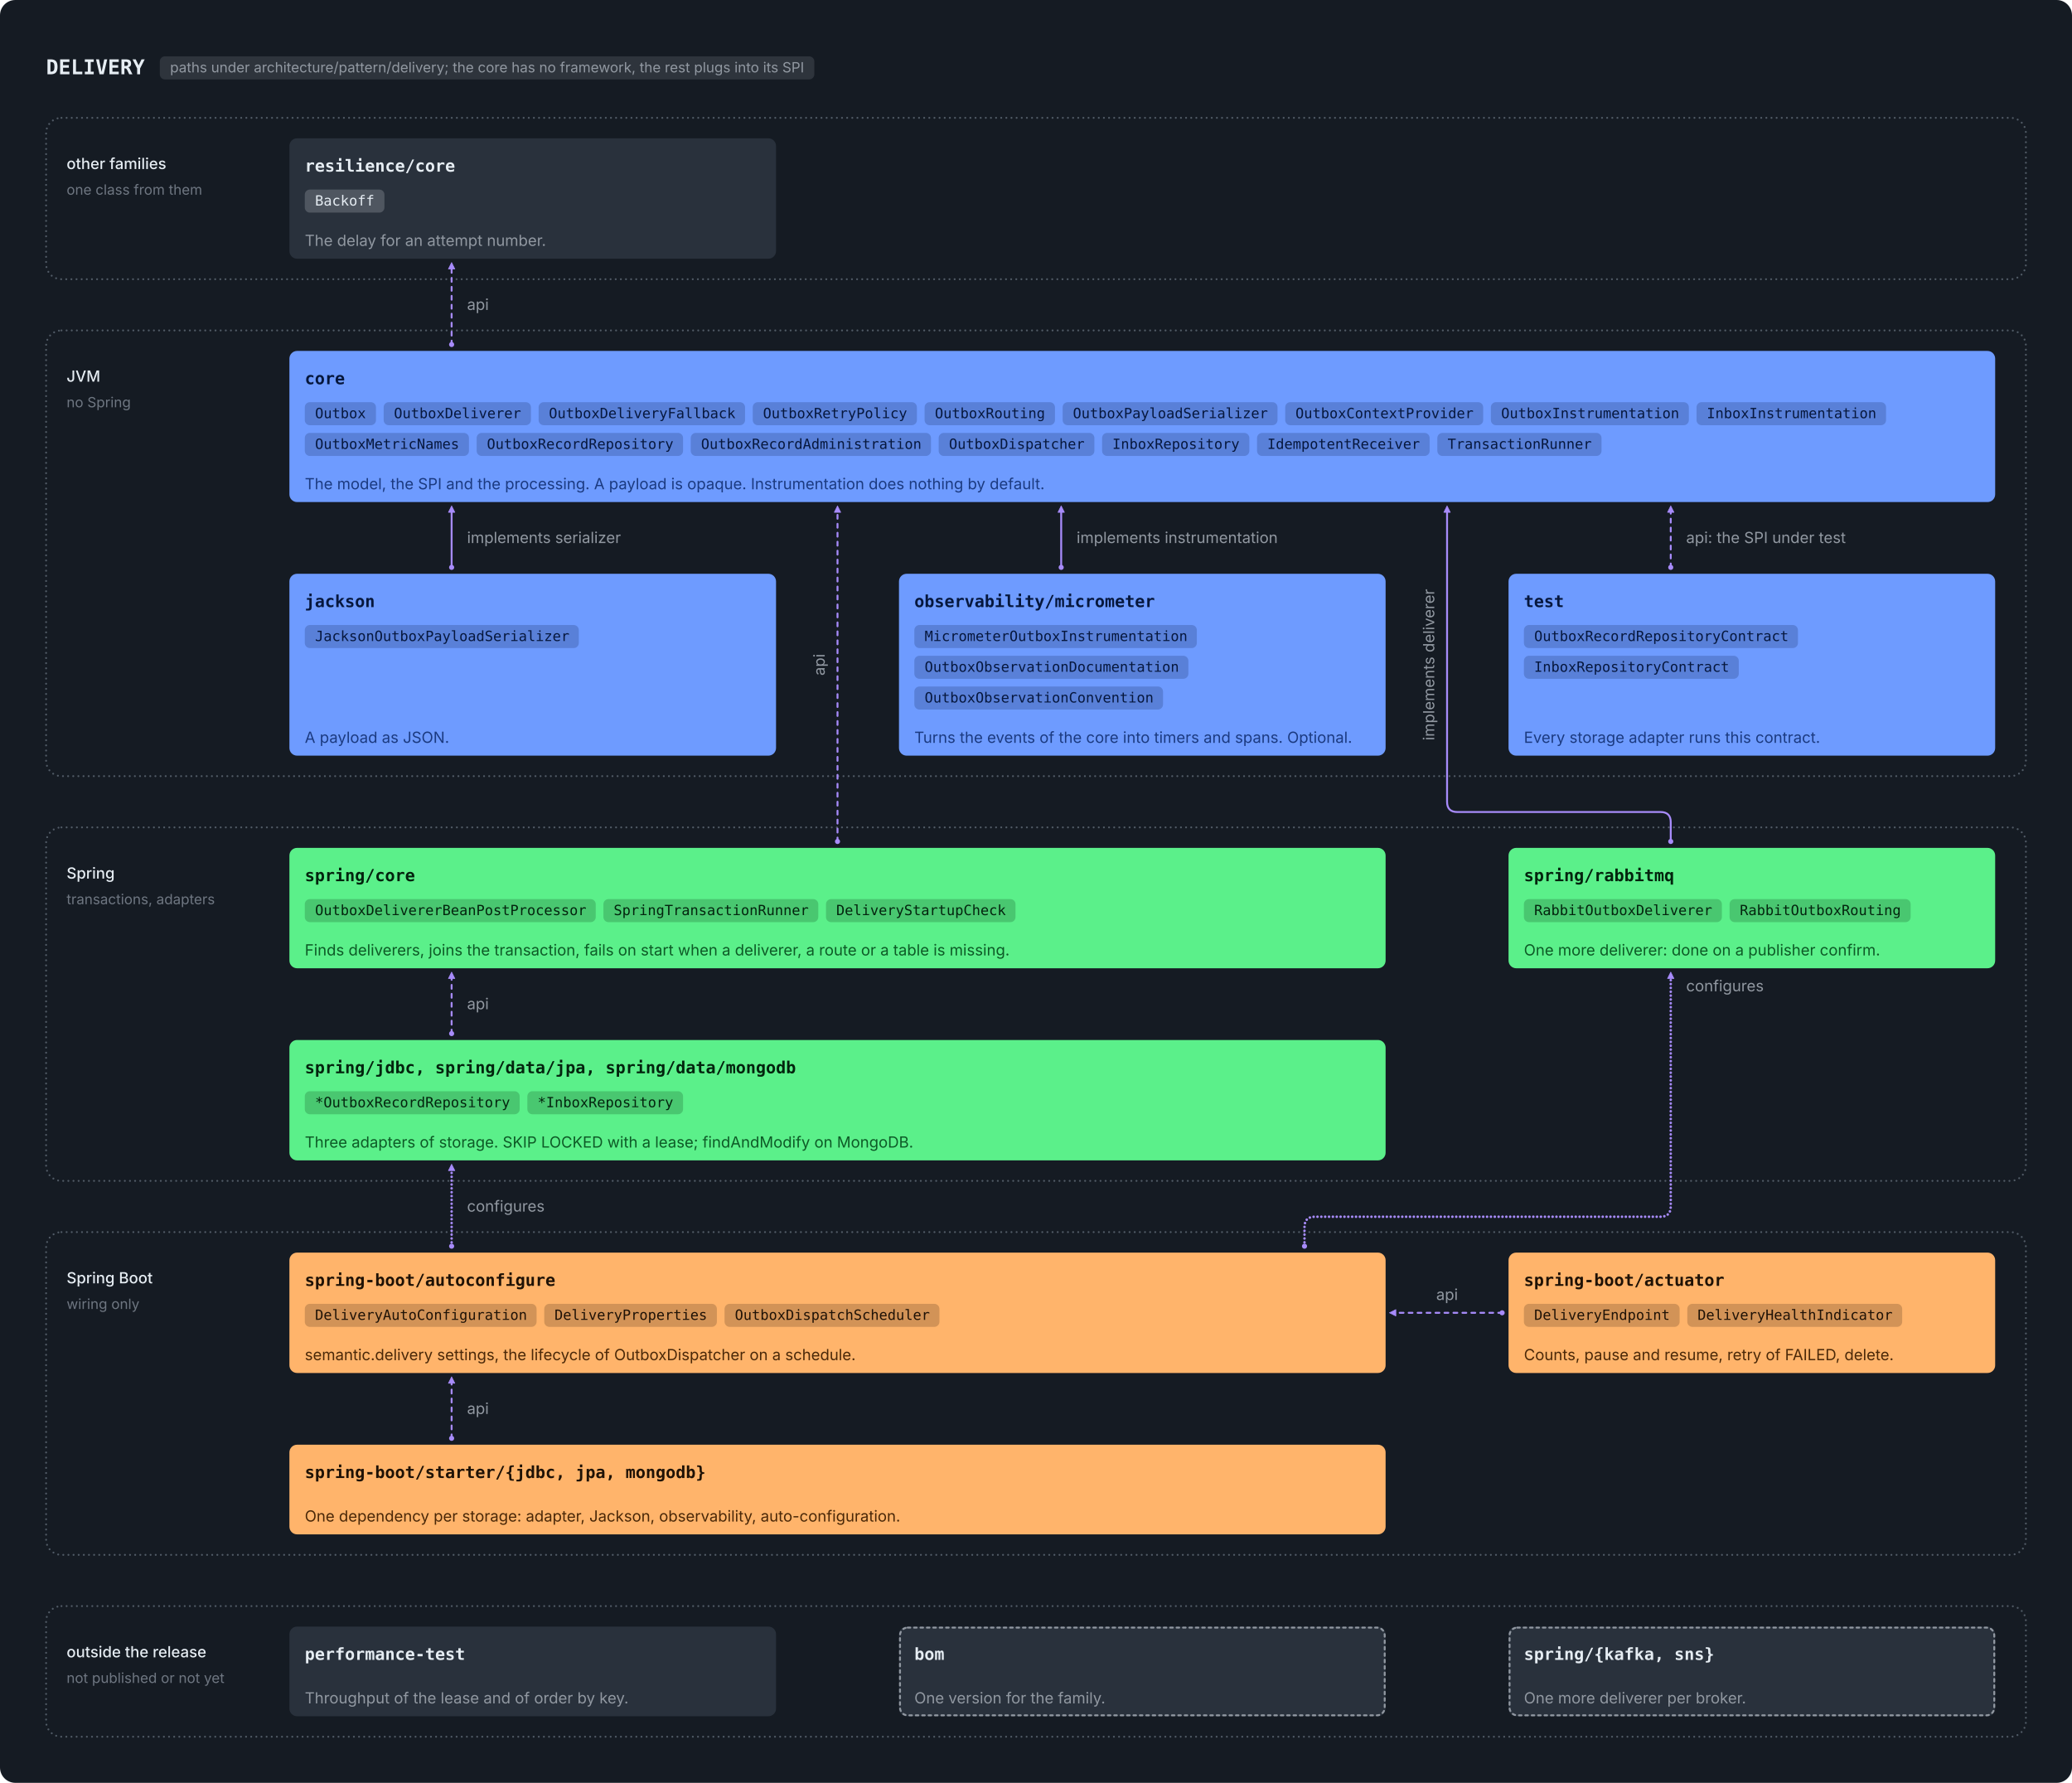
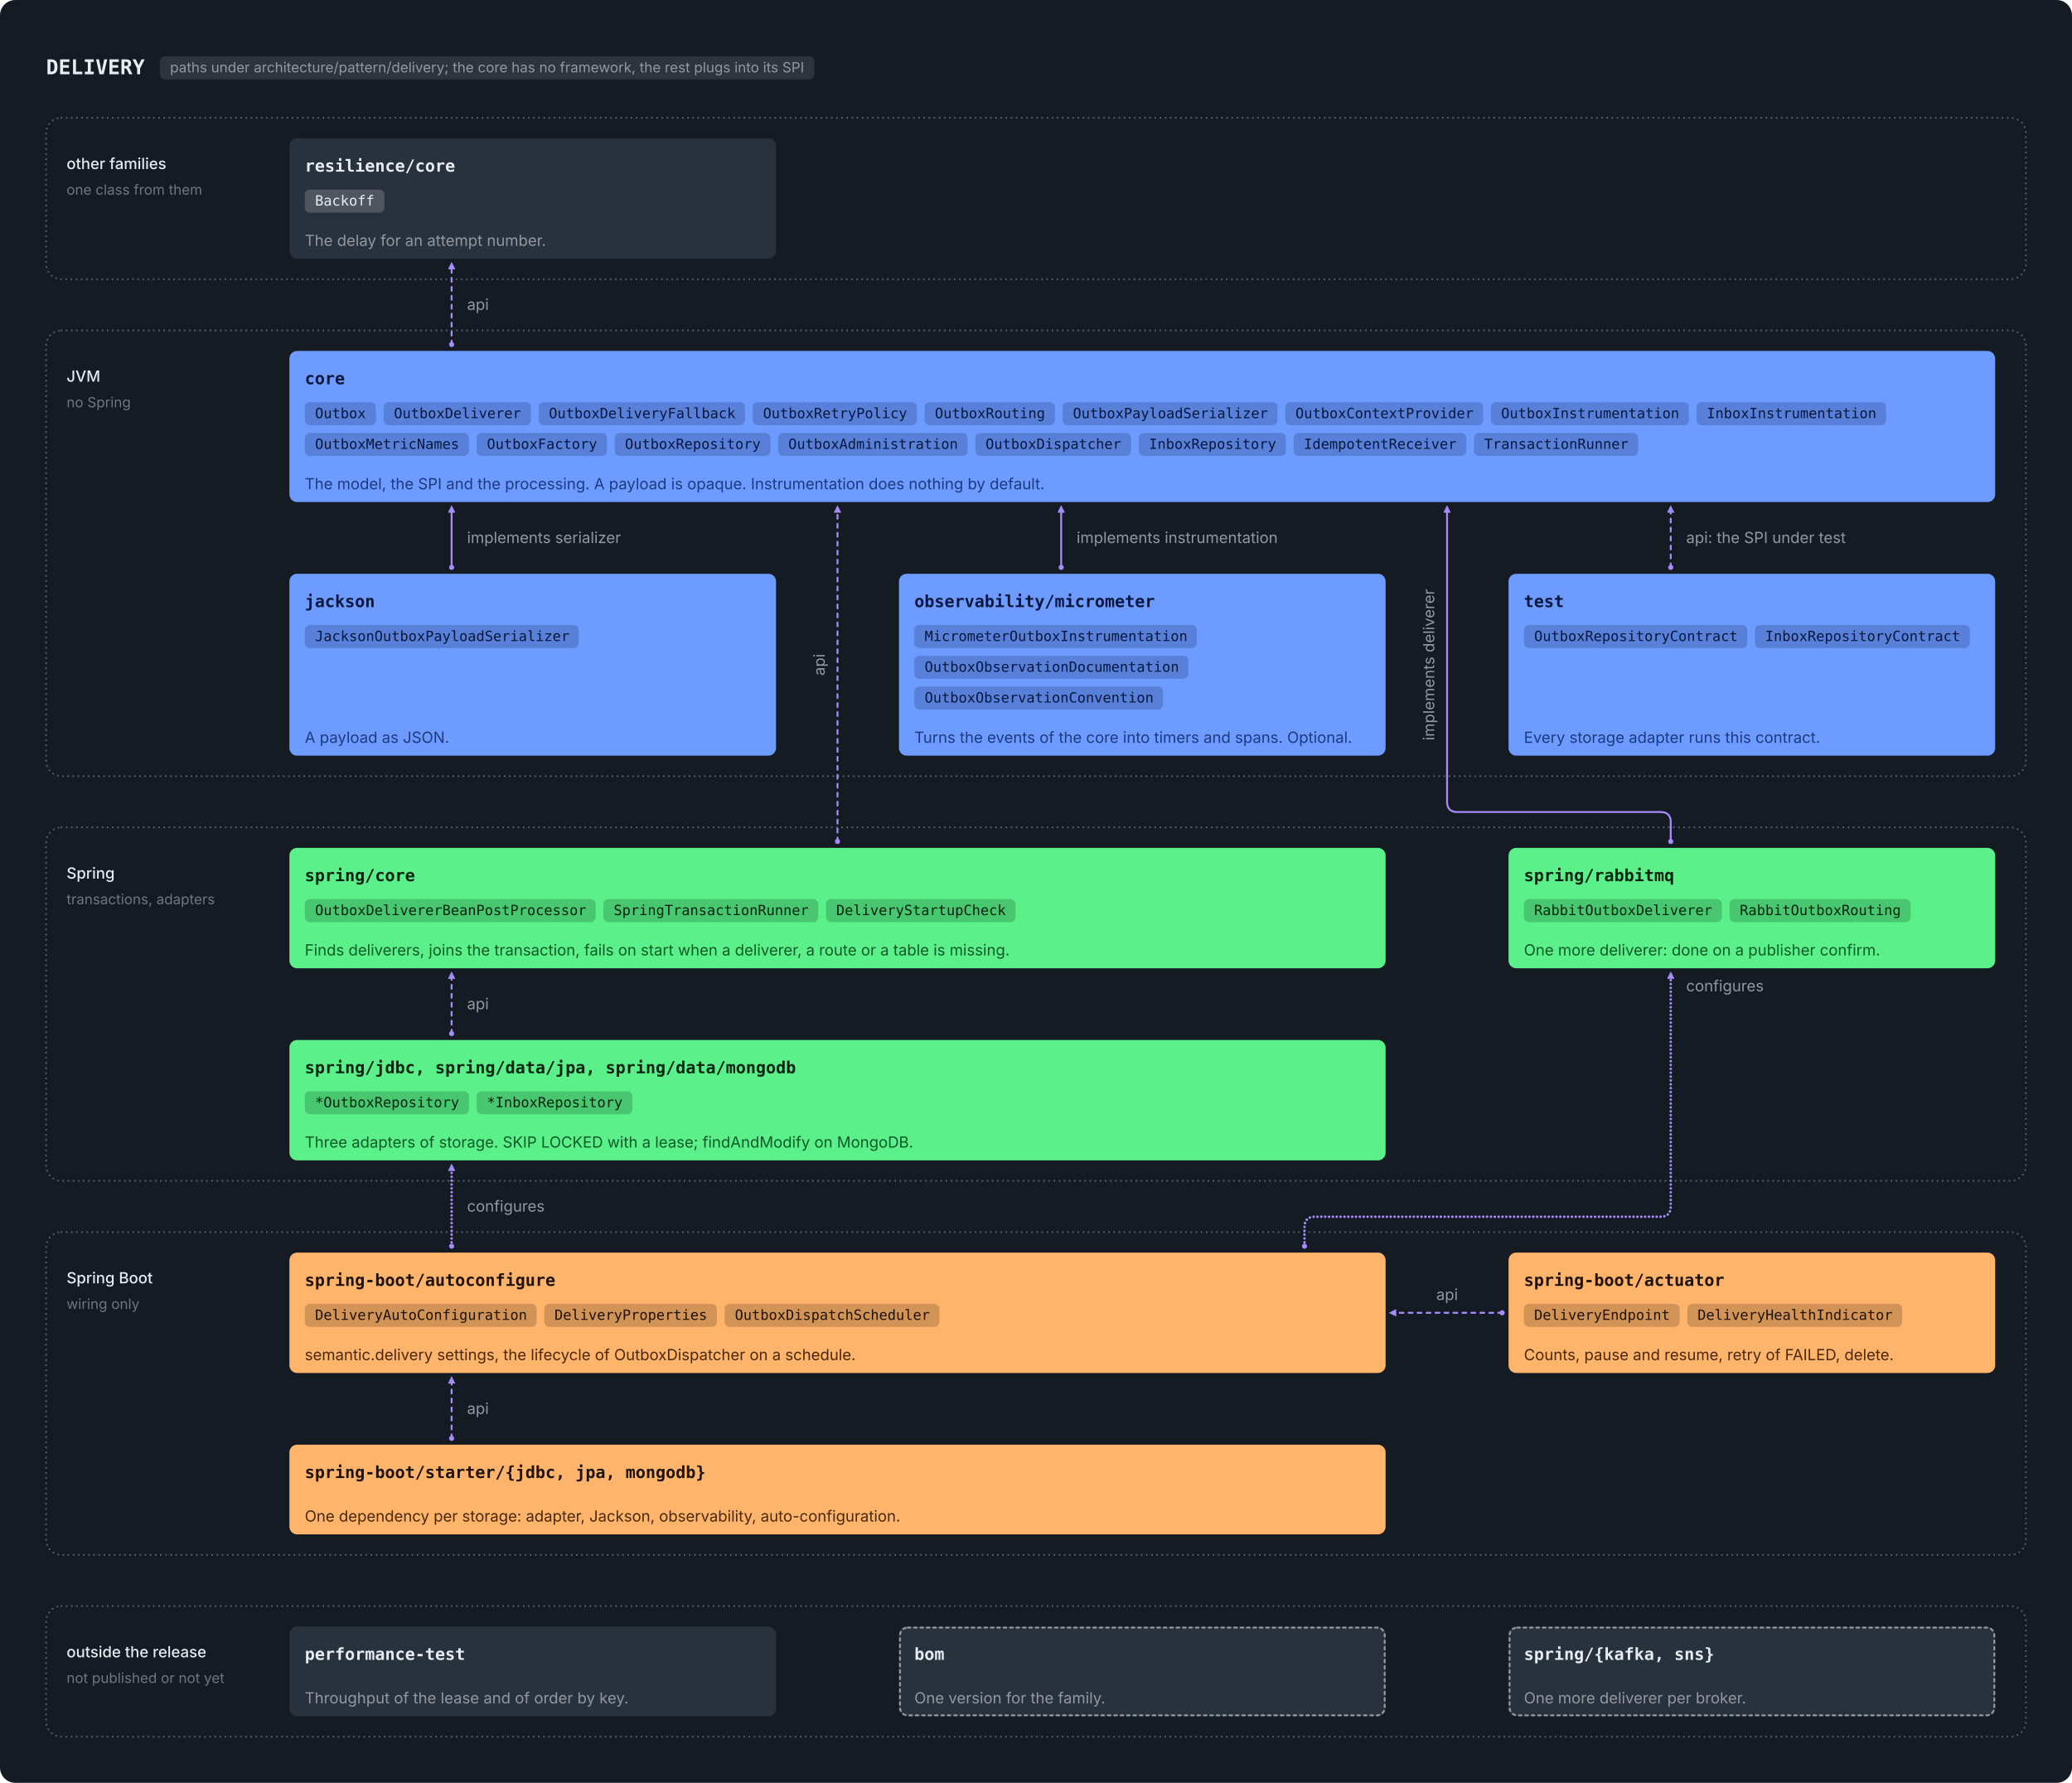
<svg xmlns="http://www.w3.org/2000/svg" viewBox="0 0 1618 1392" width="1618" height="1392" role="img">
  <rect width="1618" height="1392" rx="12" fill="#151B23" />
  <g transform="translate(12,12)">
    <text x="24.0" y="46.0" font-family="ui-monospace, SFMono-Regular, 'SF Mono', Menlo, Consolas, monospace" font-size="16" font-weight="600" fill="#E6EDF3" text-anchor="start">DELIVERY</text>
    <rect x="112.8" y="32.0" width="511.1" height="18" rx="4" fill="#9198A1" fill-opacity="0.2" />
    <text x="120.8" y="44.5" font-family="-apple-system, BlinkMacSystemFont, 'Segoe UI', Inter, Helvetica, Arial, sans-serif" font-size="11" font-weight="400" fill="#9198A1" text-anchor="start">paths under architecture/pattern/delivery; the core has no framework, the rest plugs into its SPI</text>
    <rect x="24" y="80" width="1546" height="126" rx="12" fill="none" stroke="#515B66" stroke-width="1.5" stroke-linecap="round" stroke-dasharray="0.01 4" />
    <text x="40.0" y="120.0" font-family="-apple-system, BlinkMacSystemFont, 'Segoe UI', Inter, Helvetica, Arial, sans-serif" font-size="12" font-weight="500" fill="#E6EDF3" text-anchor="start">other families</text>
    <text x="40.0" y="140.0" font-family="-apple-system, BlinkMacSystemFont, 'Segoe UI', Inter, Helvetica, Arial, sans-serif" font-size="11" font-weight="400" fill="#6E7681" text-anchor="start">one class from them</text>
    <rect x="24" y="246" width="1546" height="348" rx="12" fill="none" stroke="#515B66" stroke-width="1.5" stroke-linecap="round" stroke-dasharray="0.01 4" />
    <text x="40.0" y="286.0" font-family="-apple-system, BlinkMacSystemFont, 'Segoe UI', Inter, Helvetica, Arial, sans-serif" font-size="12" font-weight="500" fill="#E6EDF3" text-anchor="start">JVM</text>
    <text x="40.0" y="306.0" font-family="-apple-system, BlinkMacSystemFont, 'Segoe UI', Inter, Helvetica, Arial, sans-serif" font-size="11" font-weight="400" fill="#6E7681" text-anchor="start">no Spring</text>
    <rect x="24" y="634" width="1546" height="276" rx="12" fill="none" stroke="#515B66" stroke-width="1.5" stroke-linecap="round" stroke-dasharray="0.01 4" />
    <text x="40.0" y="674.0" font-family="-apple-system, BlinkMacSystemFont, 'Segoe UI', Inter, Helvetica, Arial, sans-serif" font-size="12" font-weight="500" fill="#E6EDF3" text-anchor="start">Spring</text>
    <text x="40.0" y="694.0" font-family="-apple-system, BlinkMacSystemFont, 'Segoe UI', Inter, Helvetica, Arial, sans-serif" font-size="11" font-weight="400" fill="#6E7681" text-anchor="start">transactions, adapters</text>
    <rect x="24" y="950" width="1546" height="252" rx="12" fill="none" stroke="#515B66" stroke-width="1.5" stroke-linecap="round" stroke-dasharray="0.01 4" />
    <text x="40.0" y="990.0" font-family="-apple-system, BlinkMacSystemFont, 'Segoe UI', Inter, Helvetica, Arial, sans-serif" font-size="12" font-weight="500" fill="#E6EDF3" text-anchor="start">Spring Boot</text>
    <text x="40.0" y="1010.0" font-family="-apple-system, BlinkMacSystemFont, 'Segoe UI', Inter, Helvetica, Arial, sans-serif" font-size="11" font-weight="400" fill="#6E7681" text-anchor="start">wiring only</text>
    <rect x="24" y="1242" width="1546" height="102" rx="12" fill="none" stroke="#515B66" stroke-width="1.5" stroke-linecap="round" stroke-dasharray="0.01 4" />
    <text x="40.0" y="1282.0" font-family="-apple-system, BlinkMacSystemFont, 'Segoe UI', Inter, Helvetica, Arial, sans-serif" font-size="12" font-weight="500" fill="#E6EDF3" text-anchor="start">outside the release</text>
    <text x="40.0" y="1302.0" font-family="-apple-system, BlinkMacSystemFont, 'Segoe UI', Inter, Helvetica, Arial, sans-serif" font-size="11" font-weight="400" fill="#6E7681" text-anchor="start">not published or not yet</text>
    <rect x="214.0" y="96.0" width="380.0" height="94.0" rx="6" fill="#29313C" />
    <text x="226.0" y="122.0" font-family="ui-monospace, SFMono-Regular, 'SF Mono', Menlo, Consolas, monospace" font-size="13" font-weight="600" fill="#E6EDF3" text-anchor="start">resilience/core</text>
    <rect x="226.0" y="136.0" width="62.2" height="18" rx="4" fill="#E6EDF3" fill-opacity="0.2" />
    <text x="234.0" y="148.5" font-family="ui-monospace, SFMono-Regular, 'SF Mono', Menlo, Consolas, monospace" font-size="11" font-weight="400" fill="#E6EDF3" text-anchor="start">Backoff</text>
    <text x="226.0" y="180.0" font-family="-apple-system, BlinkMacSystemFont, 'Segoe UI', Inter, Helvetica, Arial, sans-serif" font-size="12" font-weight="400" fill="#9198A1" text-anchor="start">The delay for an attempt number.</text>
    <rect x="214.0" y="262.0" width="1332.0" height="118.0" rx="6" fill="#6E9BFF" />
    <text x="226.0" y="288.0" font-family="ui-monospace, SFMono-Regular, 'SF Mono', Menlo, Consolas, monospace" font-size="13" font-weight="600" fill="#06173D" text-anchor="start">core</text>
    <rect x="226.0" y="302.0" width="55.6" height="18" rx="4" fill="#06173D" fill-opacity="0.2" />
    <text x="234.0" y="314.5" font-family="ui-monospace, SFMono-Regular, 'SF Mono', Menlo, Consolas, monospace" font-size="11" font-weight="400" fill="#06173D" text-anchor="start">Outbox</text>
    <rect x="287.6" y="302.0" width="115.0" height="18" rx="4" fill="#06173D" fill-opacity="0.2" />
    <text x="295.6" y="314.5" font-family="ui-monospace, SFMono-Regular, 'SF Mono', Menlo, Consolas, monospace" font-size="11" font-weight="400" fill="#06173D" text-anchor="start">OutboxDeliverer</text>
    <rect x="408.6" y="302.0" width="161.2" height="18" rx="4" fill="#06173D" fill-opacity="0.2" />
    <text x="416.6" y="314.5" font-family="ui-monospace, SFMono-Regular, 'SF Mono', Menlo, Consolas, monospace" font-size="11" font-weight="400" fill="#06173D" text-anchor="start">OutboxDeliveryFallback</text>
    <rect x="575.8" y="302.0" width="128.2" height="18" rx="4" fill="#06173D" fill-opacity="0.2" />
    <text x="583.8" y="314.5" font-family="ui-monospace, SFMono-Regular, 'SF Mono', Menlo, Consolas, monospace" font-size="11" font-weight="400" fill="#06173D" text-anchor="start">OutboxRetryPolicy</text>
    <rect x="710.0" y="302.0" width="101.8" height="18" rx="4" fill="#06173D" fill-opacity="0.2" />
    <text x="718.0" y="314.5" font-family="ui-monospace, SFMono-Regular, 'SF Mono', Menlo, Consolas, monospace" font-size="11" font-weight="400" fill="#06173D" text-anchor="start">OutboxRouting</text>
    <rect x="817.8" y="302.0" width="167.8" height="18" rx="4" fill="#06173D" fill-opacity="0.2" />
    <text x="825.8" y="314.5" font-family="ui-monospace, SFMono-Regular, 'SF Mono', Menlo, Consolas, monospace" font-size="11" font-weight="400" fill="#06173D" text-anchor="start">OutboxPayloadSerializer</text>
    <rect x="991.6" y="302.0" width="154.6" height="18" rx="4" fill="#06173D" fill-opacity="0.2" />
    <text x="999.6" y="314.5" font-family="ui-monospace, SFMono-Regular, 'SF Mono', Menlo, Consolas, monospace" font-size="11" font-weight="400" fill="#06173D" text-anchor="start">OutboxContextProvider</text>
    <rect x="1152.2" y="302.0" width="154.6" height="18" rx="4" fill="#06173D" fill-opacity="0.2" />
    <text x="1160.2" y="314.5" font-family="ui-monospace, SFMono-Regular, 'SF Mono', Menlo, Consolas, monospace" font-size="11" font-weight="400" fill="#06173D" text-anchor="start">OutboxInstrumentation</text>
    <rect x="1312.8" y="302.0" width="148.0" height="18" rx="4" fill="#06173D" fill-opacity="0.2" />
    <text x="1320.8" y="314.5" font-family="ui-monospace, SFMono-Regular, 'SF Mono', Menlo, Consolas, monospace" font-size="11" font-weight="400" fill="#06173D" text-anchor="start">InboxInstrumentation</text>
    <rect x="226.0" y="326.0" width="128.2" height="18" rx="4" fill="#06173D" fill-opacity="0.2" />
    <text x="234.0" y="338.5" font-family="ui-monospace, SFMono-Regular, 'SF Mono', Menlo, Consolas, monospace" font-size="11" font-weight="400" fill="#06173D" text-anchor="start">OutboxMetricNames</text>
-     <rect x="360.2" y="326.0" width="161.2" height="18" rx="4" fill="#06173D" fill-opacity="0.2" />
-     <text x="368.2" y="338.5" font-family="ui-monospace, SFMono-Regular, 'SF Mono', Menlo, Consolas, monospace" font-size="11" font-weight="400" fill="#06173D" text-anchor="start">OutboxRecordRepository</text>
-     <rect x="527.4" y="326.0" width="187.6" height="18" rx="4" fill="#06173D" fill-opacity="0.2" />
-     <text x="535.4" y="338.5" font-family="ui-monospace, SFMono-Regular, 'SF Mono', Menlo, Consolas, monospace" font-size="11" font-weight="400" fill="#06173D" text-anchor="start">OutboxRecordAdministration</text>
-     <rect x="721.0" y="326.0" width="121.6" height="18" rx="4" fill="#06173D" fill-opacity="0.2" />
-     <text x="729.0" y="338.5" font-family="ui-monospace, SFMono-Regular, 'SF Mono', Menlo, Consolas, monospace" font-size="11" font-weight="400" fill="#06173D" text-anchor="start">OutboxDispatcher</text>
-     <rect x="848.6" y="326.0" width="115.0" height="18" rx="4" fill="#06173D" fill-opacity="0.2" />
-     <text x="856.6" y="338.5" font-family="ui-monospace, SFMono-Regular, 'SF Mono', Menlo, Consolas, monospace" font-size="11" font-weight="400" fill="#06173D" text-anchor="start">InboxRepository</text>
-     <rect x="969.6" y="326.0" width="134.8" height="18" rx="4" fill="#06173D" fill-opacity="0.2" />
-     <text x="977.6" y="338.5" font-family="ui-monospace, SFMono-Regular, 'SF Mono', Menlo, Consolas, monospace" font-size="11" font-weight="400" fill="#06173D" text-anchor="start">IdempotentReceiver</text>
-     <rect x="1110.4" y="326.0" width="128.2" height="18" rx="4" fill="#06173D" fill-opacity="0.2" />
-     <text x="1118.4" y="338.5" font-family="ui-monospace, SFMono-Regular, 'SF Mono', Menlo, Consolas, monospace" font-size="11" font-weight="400" fill="#06173D" text-anchor="start">TransactionRunner</text>
+     <rect x="360.2" y="326.0" width="101.8" height="18" rx="4" fill="#06173D" fill-opacity="0.2" />
+     <text x="368.2" y="338.5" font-family="ui-monospace, SFMono-Regular, 'SF Mono', Menlo, Consolas, monospace" font-size="11" font-weight="400" fill="#06173D" text-anchor="start">OutboxFactory</text>
+     <rect x="468.0" y="326.0" width="121.6" height="18" rx="4" fill="#06173D" fill-opacity="0.2" />
+     <text x="476.0" y="338.5" font-family="ui-monospace, SFMono-Regular, 'SF Mono', Menlo, Consolas, monospace" font-size="11" font-weight="400" fill="#06173D" text-anchor="start">OutboxRepository</text>
+     <rect x="595.6" y="326.0" width="148.0" height="18" rx="4" fill="#06173D" fill-opacity="0.2" />
+     <text x="603.6" y="338.5" font-family="ui-monospace, SFMono-Regular, 'SF Mono', Menlo, Consolas, monospace" font-size="11" font-weight="400" fill="#06173D" text-anchor="start">OutboxAdministration</text>
+     <rect x="749.6" y="326.0" width="121.6" height="18" rx="4" fill="#06173D" fill-opacity="0.2" />
+     <text x="757.6" y="338.5" font-family="ui-monospace, SFMono-Regular, 'SF Mono', Menlo, Consolas, monospace" font-size="11" font-weight="400" fill="#06173D" text-anchor="start">OutboxDispatcher</text>
+     <rect x="877.2" y="326.0" width="115.0" height="18" rx="4" fill="#06173D" fill-opacity="0.2" />
+     <text x="885.2" y="338.5" font-family="ui-monospace, SFMono-Regular, 'SF Mono', Menlo, Consolas, monospace" font-size="11" font-weight="400" fill="#06173D" text-anchor="start">InboxRepository</text>
+     <rect x="998.2" y="326.0" width="134.8" height="18" rx="4" fill="#06173D" fill-opacity="0.2" />
+     <text x="1006.2" y="338.5" font-family="ui-monospace, SFMono-Regular, 'SF Mono', Menlo, Consolas, monospace" font-size="11" font-weight="400" fill="#06173D" text-anchor="start">IdempotentReceiver</text>
+     <rect x="1139.0" y="326.0" width="128.2" height="18" rx="4" fill="#06173D" fill-opacity="0.2" />
+     <text x="1147.0" y="338.5" font-family="ui-monospace, SFMono-Regular, 'SF Mono', Menlo, Consolas, monospace" font-size="11" font-weight="400" fill="#06173D" text-anchor="start">TransactionRunner</text>
    <text x="226.0" y="370.0" font-family="-apple-system, BlinkMacSystemFont, 'Segoe UI', Inter, Helvetica, Arial, sans-serif" font-size="12" font-weight="400" fill="#1B3A80" text-anchor="start">The model, the SPI and the processing. A payload is opaque. Instrumentation does nothing by default.</text>
    <rect x="214.0" y="436.0" width="380.0" height="142.0" rx="6" fill="#6E9BFF" />
    <text x="226.0" y="462.0" font-family="ui-monospace, SFMono-Regular, 'SF Mono', Menlo, Consolas, monospace" font-size="13" font-weight="600" fill="#06173D" text-anchor="start">jackson</text>
    <rect x="226.0" y="476.0" width="214.0" height="18" rx="4" fill="#06173D" fill-opacity="0.2" />
    <text x="234.0" y="488.5" font-family="ui-monospace, SFMono-Regular, 'SF Mono', Menlo, Consolas, monospace" font-size="11" font-weight="400" fill="#06173D" text-anchor="start">JacksonOutboxPayloadSerializer</text>
    <text x="226.0" y="568.0" font-family="-apple-system, BlinkMacSystemFont, 'Segoe UI', Inter, Helvetica, Arial, sans-serif" font-size="12" font-weight="400" fill="#1B3A80" text-anchor="start">A payload as JSON.</text>
    <rect x="690.0" y="436.0" width="380.0" height="142.0" rx="6" fill="#6E9BFF" />
    <text x="702.0" y="462.0" font-family="ui-monospace, SFMono-Regular, 'SF Mono', Menlo, Consolas, monospace" font-size="13" font-weight="600" fill="#06173D" text-anchor="start">observability/micrometer</text>
    <rect x="702.0" y="476.0" width="220.6" height="18" rx="4" fill="#06173D" fill-opacity="0.2" />
    <text x="710.0" y="488.5" font-family="ui-monospace, SFMono-Regular, 'SF Mono', Menlo, Consolas, monospace" font-size="11" font-weight="400" fill="#06173D" text-anchor="start">MicrometerOutboxInstrumentation</text>
    <rect x="702.0" y="500.0" width="214.0" height="18" rx="4" fill="#06173D" fill-opacity="0.2" />
    <text x="710.0" y="512.5" font-family="ui-monospace, SFMono-Regular, 'SF Mono', Menlo, Consolas, monospace" font-size="11" font-weight="400" fill="#06173D" text-anchor="start">OutboxObservationDocumentation</text>
    <rect x="702.0" y="524.0" width="194.2" height="18" rx="4" fill="#06173D" fill-opacity="0.2" />
    <text x="710.0" y="536.5" font-family="ui-monospace, SFMono-Regular, 'SF Mono', Menlo, Consolas, monospace" font-size="11" font-weight="400" fill="#06173D" text-anchor="start">OutboxObservationConvention</text>
    <text x="702.0" y="568.0" font-family="-apple-system, BlinkMacSystemFont, 'Segoe UI', Inter, Helvetica, Arial, sans-serif" font-size="12" font-weight="400" fill="#1B3A80" text-anchor="start">Turns the events of the core into timers and spans. Optional.</text>
    <rect x="1166.0" y="436.0" width="380.0" height="142.0" rx="6" fill="#6E9BFF" />
    <text x="1178.0" y="462.0" font-family="ui-monospace, SFMono-Regular, 'SF Mono', Menlo, Consolas, monospace" font-size="13" font-weight="600" fill="#06173D" text-anchor="start">test</text>
-     <rect x="1178.0" y="476.0" width="214.0" height="18" rx="4" fill="#06173D" fill-opacity="0.2" />
-     <text x="1186.0" y="488.5" font-family="ui-monospace, SFMono-Regular, 'SF Mono', Menlo, Consolas, monospace" font-size="11" font-weight="400" fill="#06173D" text-anchor="start">OutboxRecordRepositoryContract</text>
-     <rect x="1178.0" y="500.0" width="167.8" height="18" rx="4" fill="#06173D" fill-opacity="0.2" />
-     <text x="1186.0" y="512.5" font-family="ui-monospace, SFMono-Regular, 'SF Mono', Menlo, Consolas, monospace" font-size="11" font-weight="400" fill="#06173D" text-anchor="start">InboxRepositoryContract</text>
+     <rect x="1178.0" y="476.0" width="174.4" height="18" rx="4" fill="#06173D" fill-opacity="0.2" />
+     <text x="1186.0" y="488.5" font-family="ui-monospace, SFMono-Regular, 'SF Mono', Menlo, Consolas, monospace" font-size="11" font-weight="400" fill="#06173D" text-anchor="start">OutboxRepositoryContract</text>
+     <rect x="1358.4" y="476.0" width="167.8" height="18" rx="4" fill="#06173D" fill-opacity="0.2" />
+     <text x="1366.4" y="488.5" font-family="ui-monospace, SFMono-Regular, 'SF Mono', Menlo, Consolas, monospace" font-size="11" font-weight="400" fill="#06173D" text-anchor="start">InboxRepositoryContract</text>
    <text x="1178.0" y="568.0" font-family="-apple-system, BlinkMacSystemFont, 'Segoe UI', Inter, Helvetica, Arial, sans-serif" font-size="12" font-weight="400" fill="#1B3A80" text-anchor="start">Every storage adapter runs this contract.</text>
    <rect x="214.0" y="650.0" width="856.0" height="94.0" rx="6" fill="#5BF08A" />
    <text x="226.0" y="676.0" font-family="ui-monospace, SFMono-Regular, 'SF Mono', Menlo, Consolas, monospace" font-size="13" font-weight="600" fill="#03240E" text-anchor="start">spring/core</text>
    <rect x="226.0" y="690.0" width="227.2" height="18" rx="4" fill="#03240E" fill-opacity="0.2" />
    <text x="234.0" y="702.5" font-family="ui-monospace, SFMono-Regular, 'SF Mono', Menlo, Consolas, monospace" font-size="11" font-weight="400" fill="#03240E" text-anchor="start">OutboxDelivererBeanPostProcessor</text>
    <rect x="459.2" y="690.0" width="167.8" height="18" rx="4" fill="#03240E" fill-opacity="0.2" />
    <text x="467.2" y="702.5" font-family="ui-monospace, SFMono-Regular, 'SF Mono', Menlo, Consolas, monospace" font-size="11" font-weight="400" fill="#03240E" text-anchor="start">SpringTransactionRunner</text>
    <rect x="633.0" y="690.0" width="148.0" height="18" rx="4" fill="#03240E" fill-opacity="0.2" />
    <text x="641.0" y="702.5" font-family="ui-monospace, SFMono-Regular, 'SF Mono', Menlo, Consolas, monospace" font-size="11" font-weight="400" fill="#03240E" text-anchor="start">DeliveryStartupCheck</text>
    <text x="226.0" y="734.0" font-family="-apple-system, BlinkMacSystemFont, 'Segoe UI', Inter, Helvetica, Arial, sans-serif" font-size="12" font-weight="400" fill="#0D5A26" text-anchor="start">Finds deliverers, joins the transaction, fails on start when a deliverer, a route or a table is missing.</text>
    <rect x="1166.0" y="650.0" width="380.0" height="94.0" rx="6" fill="#5BF08A" />
    <text x="1178.0" y="676.0" font-family="ui-monospace, SFMono-Regular, 'SF Mono', Menlo, Consolas, monospace" font-size="13" font-weight="600" fill="#03240E" text-anchor="start">spring/rabbitmq</text>
    <rect x="1178.0" y="690.0" width="154.6" height="18" rx="4" fill="#03240E" fill-opacity="0.2" />
    <text x="1186.0" y="702.5" font-family="ui-monospace, SFMono-Regular, 'SF Mono', Menlo, Consolas, monospace" font-size="11" font-weight="400" fill="#03240E" text-anchor="start">RabbitOutboxDeliverer</text>
    <rect x="1338.6" y="690.0" width="141.4" height="18" rx="4" fill="#03240E" fill-opacity="0.2" />
    <text x="1346.6" y="702.5" font-family="ui-monospace, SFMono-Regular, 'SF Mono', Menlo, Consolas, monospace" font-size="11" font-weight="400" fill="#03240E" text-anchor="start">RabbitOutboxRouting</text>
    <text x="1178.0" y="734.0" font-family="-apple-system, BlinkMacSystemFont, 'Segoe UI', Inter, Helvetica, Arial, sans-serif" font-size="12" font-weight="400" fill="#0D5A26" text-anchor="start">One more deliverer: done on a publisher confirm.</text>
    <rect x="214.0" y="800.0" width="856.0" height="94.0" rx="6" fill="#5BF08A" />
    <text x="226.0" y="826.0" font-family="ui-monospace, SFMono-Regular, 'SF Mono', Menlo, Consolas, monospace" font-size="13" font-weight="600" fill="#03240E" text-anchor="start">spring/jdbc, spring/data/jpa, spring/data/mongodb</text>
-     <rect x="226.0" y="840.0" width="167.8" height="18" rx="4" fill="#03240E" fill-opacity="0.2" />
-     <text x="234.0" y="852.5" font-family="ui-monospace, SFMono-Regular, 'SF Mono', Menlo, Consolas, monospace" font-size="11" font-weight="400" fill="#03240E" text-anchor="start">*OutboxRecordRepository</text>
-     <rect x="399.8" y="840.0" width="121.6" height="18" rx="4" fill="#03240E" fill-opacity="0.2" />
-     <text x="407.8" y="852.5" font-family="ui-monospace, SFMono-Regular, 'SF Mono', Menlo, Consolas, monospace" font-size="11" font-weight="400" fill="#03240E" text-anchor="start">*InboxRepository</text>
+     <rect x="226.0" y="840.0" width="128.2" height="18" rx="4" fill="#03240E" fill-opacity="0.2" />
+     <text x="234.0" y="852.5" font-family="ui-monospace, SFMono-Regular, 'SF Mono', Menlo, Consolas, monospace" font-size="11" font-weight="400" fill="#03240E" text-anchor="start">*OutboxRepository</text>
+     <rect x="360.2" y="840.0" width="121.6" height="18" rx="4" fill="#03240E" fill-opacity="0.2" />
+     <text x="368.2" y="852.5" font-family="ui-monospace, SFMono-Regular, 'SF Mono', Menlo, Consolas, monospace" font-size="11" font-weight="400" fill="#03240E" text-anchor="start">*InboxRepository</text>
    <text x="226.0" y="884.0" font-family="-apple-system, BlinkMacSystemFont, 'Segoe UI', Inter, Helvetica, Arial, sans-serif" font-size="12" font-weight="400" fill="#0D5A26" text-anchor="start">Three adapters of storage. SKIP LOCKED with a lease; findAndModify on MongoDB.</text>
    <rect x="214.0" y="966.0" width="856.0" height="94.0" rx="6" fill="#FFB46B" />
    <text x="226.0" y="992.0" font-family="ui-monospace, SFMono-Regular, 'SF Mono', Menlo, Consolas, monospace" font-size="13" font-weight="600" fill="#1F1206" text-anchor="start">spring-boot/autoconfigure</text>
    <rect x="226.0" y="1006.0" width="181.0" height="18" rx="4" fill="#1F1206" fill-opacity="0.2" />
    <text x="234.0" y="1018.5" font-family="ui-monospace, SFMono-Regular, 'SF Mono', Menlo, Consolas, monospace" font-size="11" font-weight="400" fill="#1F1206" text-anchor="start">DeliveryAutoConfiguration</text>
    <rect x="413.0" y="1006.0" width="134.8" height="18" rx="4" fill="#1F1206" fill-opacity="0.2" />
    <text x="421.0" y="1018.5" font-family="ui-monospace, SFMono-Regular, 'SF Mono', Menlo, Consolas, monospace" font-size="11" font-weight="400" fill="#1F1206" text-anchor="start">DeliveryProperties</text>
    <rect x="553.8" y="1006.0" width="167.8" height="18" rx="4" fill="#1F1206" fill-opacity="0.2" />
    <text x="561.8" y="1018.5" font-family="ui-monospace, SFMono-Regular, 'SF Mono', Menlo, Consolas, monospace" font-size="11" font-weight="400" fill="#1F1206" text-anchor="start">OutboxDispatchScheduler</text>
    <text x="226.0" y="1050.0" font-family="-apple-system, BlinkMacSystemFont, 'Segoe UI', Inter, Helvetica, Arial, sans-serif" font-size="12" font-weight="400" fill="#4A2808" text-anchor="start">semantic.delivery settings, the lifecycle of OutboxDispatcher on a schedule.</text>
    <rect x="1166.0" y="966.0" width="380.0" height="94.0" rx="6" fill="#FFB46B" />
    <text x="1178.0" y="992.0" font-family="ui-monospace, SFMono-Regular, 'SF Mono', Menlo, Consolas, monospace" font-size="13" font-weight="600" fill="#1F1206" text-anchor="start">spring-boot/actuator</text>
    <rect x="1178.0" y="1006.0" width="121.6" height="18" rx="4" fill="#1F1206" fill-opacity="0.2" />
    <text x="1186.0" y="1018.5" font-family="ui-monospace, SFMono-Regular, 'SF Mono', Menlo, Consolas, monospace" font-size="11" font-weight="400" fill="#1F1206" text-anchor="start">DeliveryEndpoint</text>
    <rect x="1305.6" y="1006.0" width="167.8" height="18" rx="4" fill="#1F1206" fill-opacity="0.2" />
    <text x="1313.6" y="1018.5" font-family="ui-monospace, SFMono-Regular, 'SF Mono', Menlo, Consolas, monospace" font-size="11" font-weight="400" fill="#1F1206" text-anchor="start">DeliveryHealthIndicator</text>
    <text x="1178.0" y="1050.0" font-family="-apple-system, BlinkMacSystemFont, 'Segoe UI', Inter, Helvetica, Arial, sans-serif" font-size="12" font-weight="400" fill="#4A2808" text-anchor="start">Counts, pause and resume, retry of FAILED, delete.</text>
    <rect x="214.0" y="1116.0" width="856.0" height="70.0" rx="6" fill="#FFB46B" />
    <text x="226.0" y="1142.0" font-family="ui-monospace, SFMono-Regular, 'SF Mono', Menlo, Consolas, monospace" font-size="13" font-weight="600" fill="#1F1206" text-anchor="start">spring-boot/starter/{jdbc, jpa, mongodb}</text>
    <text x="226.0" y="1176.0" font-family="-apple-system, BlinkMacSystemFont, 'Segoe UI', Inter, Helvetica, Arial, sans-serif" font-size="12" font-weight="400" fill="#4A2808" text-anchor="start">One dependency per storage: adapter, Jackson, observability, auto-configuration.</text>
    <rect x="214.0" y="1258.0" width="380.0" height="70.0" rx="6" fill="#29313C" />
    <text x="226.0" y="1284.0" font-family="ui-monospace, SFMono-Regular, 'SF Mono', Menlo, Consolas, monospace" font-size="13" font-weight="600" fill="#E6EDF3" text-anchor="start">performance-test</text>
    <text x="226.0" y="1318.0" font-family="-apple-system, BlinkMacSystemFont, 'Segoe UI', Inter, Helvetica, Arial, sans-serif" font-size="12" font-weight="400" fill="#9198A1" text-anchor="start">Throughput of the lease and of order by key.</text>
    <rect x="690.0" y="1258.0" width="380.0" height="70.0" rx="6" fill="#29313C" />
    <text x="702.0" y="1284.0" font-family="ui-monospace, SFMono-Regular, 'SF Mono', Menlo, Consolas, monospace" font-size="13" font-weight="600" fill="#E6EDF3" text-anchor="start">bom</text>
    <text x="702.0" y="1318.0" font-family="-apple-system, BlinkMacSystemFont, 'Segoe UI', Inter, Helvetica, Arial, sans-serif" font-size="12" font-weight="400" fill="#9198A1" text-anchor="start">One version for the family.</text>
    <rect x="690.8" y="1258.8" width="378.5" height="68.5" rx="6" fill="none" stroke="#9198A1" stroke-width="1.5" stroke-dasharray="2 3" stroke-linecap="round" />
    <rect x="1166.0" y="1258.0" width="380.0" height="70.0" rx="6" fill="#29313C" />
    <text x="1178.0" y="1284.0" font-family="ui-monospace, SFMono-Regular, 'SF Mono', Menlo, Consolas, monospace" font-size="13" font-weight="600" fill="#E6EDF3" text-anchor="start">spring/{kafka, sns}</text>
    <text x="1178.0" y="1318.0" font-family="-apple-system, BlinkMacSystemFont, 'Segoe UI', Inter, Helvetica, Arial, sans-serif" font-size="12" font-weight="400" fill="#9198A1" text-anchor="start">One more deliverer per broker.</text>
    <rect x="1166.8" y="1258.8" width="378.5" height="68.5" rx="6" fill="none" stroke="#9198A1" stroke-width="1.5" stroke-dasharray="2 3" stroke-linecap="round" />
    <circle cx="340.667" cy="257" r="2" fill="#A78BFA" />
    <path d="M340.667,193 L343.167,198.0 L338.167,198.0 Z" fill="#A78BFA" stroke="#A78BFA" stroke-width="0.5" stroke-linejoin="round" />
    <path d="M340.667,257 L340.667,198" stroke="#A78BFA" stroke-width="1.5" fill="none" stroke-linecap="round" stroke-linejoin="round" stroke-dasharray="3 4" />
    <text x="352.7" y="230.0" font-family="-apple-system, BlinkMacSystemFont, 'Segoe UI', Inter, Helvetica, Arial, sans-serif" font-size="12" font-weight="400" fill="#9198A1" text-anchor="start">api</text>
    <circle cx="340.667" cy="431" r="2" fill="#A78BFA" />
    <path d="M340.667,383 L343.167,388.0 L338.167,388.0 Z" fill="#A78BFA" stroke="#A78BFA" stroke-width="0.5" stroke-linejoin="round" />
    <path d="M340.667,431 L340.667,388" stroke="#A78BFA" stroke-width="1.5" fill="none" stroke-linecap="round" stroke-linejoin="round" />
    <text x="352.7" y="412.0" font-family="-apple-system, BlinkMacSystemFont, 'Segoe UI', Inter, Helvetica, Arial, sans-serif" font-size="12" font-weight="400" fill="#9198A1" text-anchor="start">implements serializer</text>
    <circle cx="816.667" cy="431" r="2" fill="#A78BFA" />
    <path d="M816.667,383 L819.167,388.0 L814.167,388.0 Z" fill="#A78BFA" stroke="#A78BFA" stroke-width="0.5" stroke-linejoin="round" />
    <path d="M816.667,431 L816.667,388" stroke="#A78BFA" stroke-width="1.5" fill="none" stroke-linecap="round" stroke-linejoin="round" />
    <text x="828.7" y="412.0" font-family="-apple-system, BlinkMacSystemFont, 'Segoe UI', Inter, Helvetica, Arial, sans-serif" font-size="12" font-weight="400" fill="#9198A1" text-anchor="start">implements instrumentation</text>
    <circle cx="1292.667" cy="431" r="2" fill="#A78BFA" />
    <path d="M1292.667,383 L1295.167,388.0 L1290.167,388.0 Z" fill="#A78BFA" stroke="#A78BFA" stroke-width="0.5" stroke-linejoin="round" />
    <path d="M1292.667,431 L1292.667,388" stroke="#A78BFA" stroke-width="1.5" fill="none" stroke-linecap="round" stroke-linejoin="round" stroke-dasharray="3 4" />
    <text x="1304.7" y="412.0" font-family="-apple-system, BlinkMacSystemFont, 'Segoe UI', Inter, Helvetica, Arial, sans-serif" font-size="12" font-weight="400" fill="#9198A1" text-anchor="start">api: the SPI under test</text>
    <circle cx="642.0" cy="645" r="2" fill="#A78BFA" />
    <path d="M642.0,383 L644.5,388.0 L639.5,388.0 Z" fill="#A78BFA" stroke="#A78BFA" stroke-width="0.5" stroke-linejoin="round" />
    <path d="M642.0,645 L642.0,388" stroke="#A78BFA" stroke-width="1.5" fill="none" stroke-linecap="round" stroke-linejoin="round" stroke-dasharray="3 4" />
    <g transform="rotate(-90 632.0 507.0)">
      <rect x="615.8" y="495.0" width="32.4" height="16.0" rx="2" fill="#151B23" />
      <text x="632.0" y="507.0" font-family="-apple-system, BlinkMacSystemFont, 'Segoe UI', Inter, Helvetica, Arial, sans-serif" font-size="12" font-weight="400" fill="#9198A1" text-anchor="middle">api</text>
    </g>
    <circle cx="1292.667" cy="645" r="2" fill="#A78BFA" />
    <path d="M1118.0,383 L1120.5,388.0 L1115.5,388.0 Z" fill="#A78BFA" stroke="#A78BFA" stroke-width="0.5" stroke-linejoin="round" />
    <path d="M1292.667,645 L1292.667,630.0 Q1292.667,622.0 1284.667,622.0 L1126.0,622.0 Q1118.0,622.0 1118.0,614.0 L1118.0,388" stroke="#A78BFA" stroke-width="1.5" fill="none" stroke-linecap="round" stroke-linejoin="round" />
    <text x="1130.0" y="398.0" font-family="-apple-system, BlinkMacSystemFont, 'Segoe UI', Inter, Helvetica, Arial, sans-serif" font-size="12" font-weight="400" fill="#9198A1" text-anchor="start" />
    <g transform="rotate(-90 1108.0 507.0)">
      <rect x="1034.0" y="495.0" width="148.0" height="16.0" rx="2" fill="#151B23" />
      <text x="1108.0" y="507.0" font-family="-apple-system, BlinkMacSystemFont, 'Segoe UI', Inter, Helvetica, Arial, sans-serif" font-size="12" font-weight="400" fill="#9198A1" text-anchor="middle">implements deliverer</text>
    </g>
    <circle cx="340.667" cy="795" r="2" fill="#A78BFA" />
    <path d="M340.667,747 L343.167,752.0 L338.167,752.0 Z" fill="#A78BFA" stroke="#A78BFA" stroke-width="0.5" stroke-linejoin="round" />
    <path d="M340.667,795 L340.667,752" stroke="#A78BFA" stroke-width="1.5" fill="none" stroke-linecap="round" stroke-linejoin="round" stroke-dasharray="3 4" />
    <text x="352.7" y="776.0" font-family="-apple-system, BlinkMacSystemFont, 'Segoe UI', Inter, Helvetica, Arial, sans-serif" font-size="12" font-weight="400" fill="#9198A1" text-anchor="start">api</text>
    <circle cx="340.667" cy="961" r="2" fill="#A78BFA" />
    <path d="M340.667,897 L343.167,902.0 L338.167,902.0 Z" fill="#A78BFA" stroke="#A78BFA" stroke-width="0.5" stroke-linejoin="round" />
    <path d="M340.667,961 L340.667,902" stroke="#A78BFA" stroke-width="2" fill="none" stroke-linecap="round" stroke-linejoin="round" stroke-dasharray="0.01 3" />
    <text x="352.7" y="934.0" font-family="-apple-system, BlinkMacSystemFont, 'Segoe UI', Inter, Helvetica, Arial, sans-serif" font-size="12" font-weight="400" fill="#9198A1" text-anchor="start">configures</text>
    <circle cx="1006.667" cy="961" r="2" fill="#A78BFA" />
    <path d="M1292.667,747 L1295.167,752.0 L1290.167,752.0 Z" fill="#A78BFA" stroke="#A78BFA" stroke-width="0.5" stroke-linejoin="round" />
    <path d="M1006.667,961 L1006.667,946.0 Q1006.667,938.0 1014.667,938.0 L1284.667,938.0 Q1292.667,938.0 1292.667,930.0 L1292.667,752" stroke="#A78BFA" stroke-width="2" fill="none" stroke-linecap="round" stroke-linejoin="round" stroke-dasharray="0.01 3" />
    <text x="1304.7" y="762.0" font-family="-apple-system, BlinkMacSystemFont, 'Segoe UI', Inter, Helvetica, Arial, sans-serif" font-size="12" font-weight="400" fill="#9198A1" text-anchor="start">configures</text>
    <circle cx="1161" cy="1013.0" r="2" fill="#A78BFA" />
    <path d="M1073,1013.0 L1078.0,1010.5 L1078.0,1015.5 Z" fill="#A78BFA" stroke="#A78BFA" stroke-width="0.5" stroke-linejoin="round" />
    <path d="M1161,1013.0 L1078,1013.0" stroke="#A78BFA" stroke-width="1.5" fill="none" stroke-linecap="round" stroke-linejoin="round" stroke-dasharray="3 4" />
    <text x="1118.0" y="1003.0" font-family="-apple-system, BlinkMacSystemFont, 'Segoe UI', Inter, Helvetica, Arial, sans-serif" font-size="12" font-weight="400" fill="#9198A1" text-anchor="middle">api</text>
    <circle cx="340.667" cy="1111" r="2" fill="#A78BFA" />
    <path d="M340.667,1063 L343.167,1068.0 L338.167,1068.0 Z" fill="#A78BFA" stroke="#A78BFA" stroke-width="0.5" stroke-linejoin="round" />
    <path d="M340.667,1111 L340.667,1068" stroke="#A78BFA" stroke-width="1.5" fill="none" stroke-linecap="round" stroke-linejoin="round" stroke-dasharray="3 4" />
    <text x="352.7" y="1092.0" font-family="-apple-system, BlinkMacSystemFont, 'Segoe UI', Inter, Helvetica, Arial, sans-serif" font-size="12" font-weight="400" fill="#9198A1" text-anchor="start">api</text>
  </g>
</svg>
